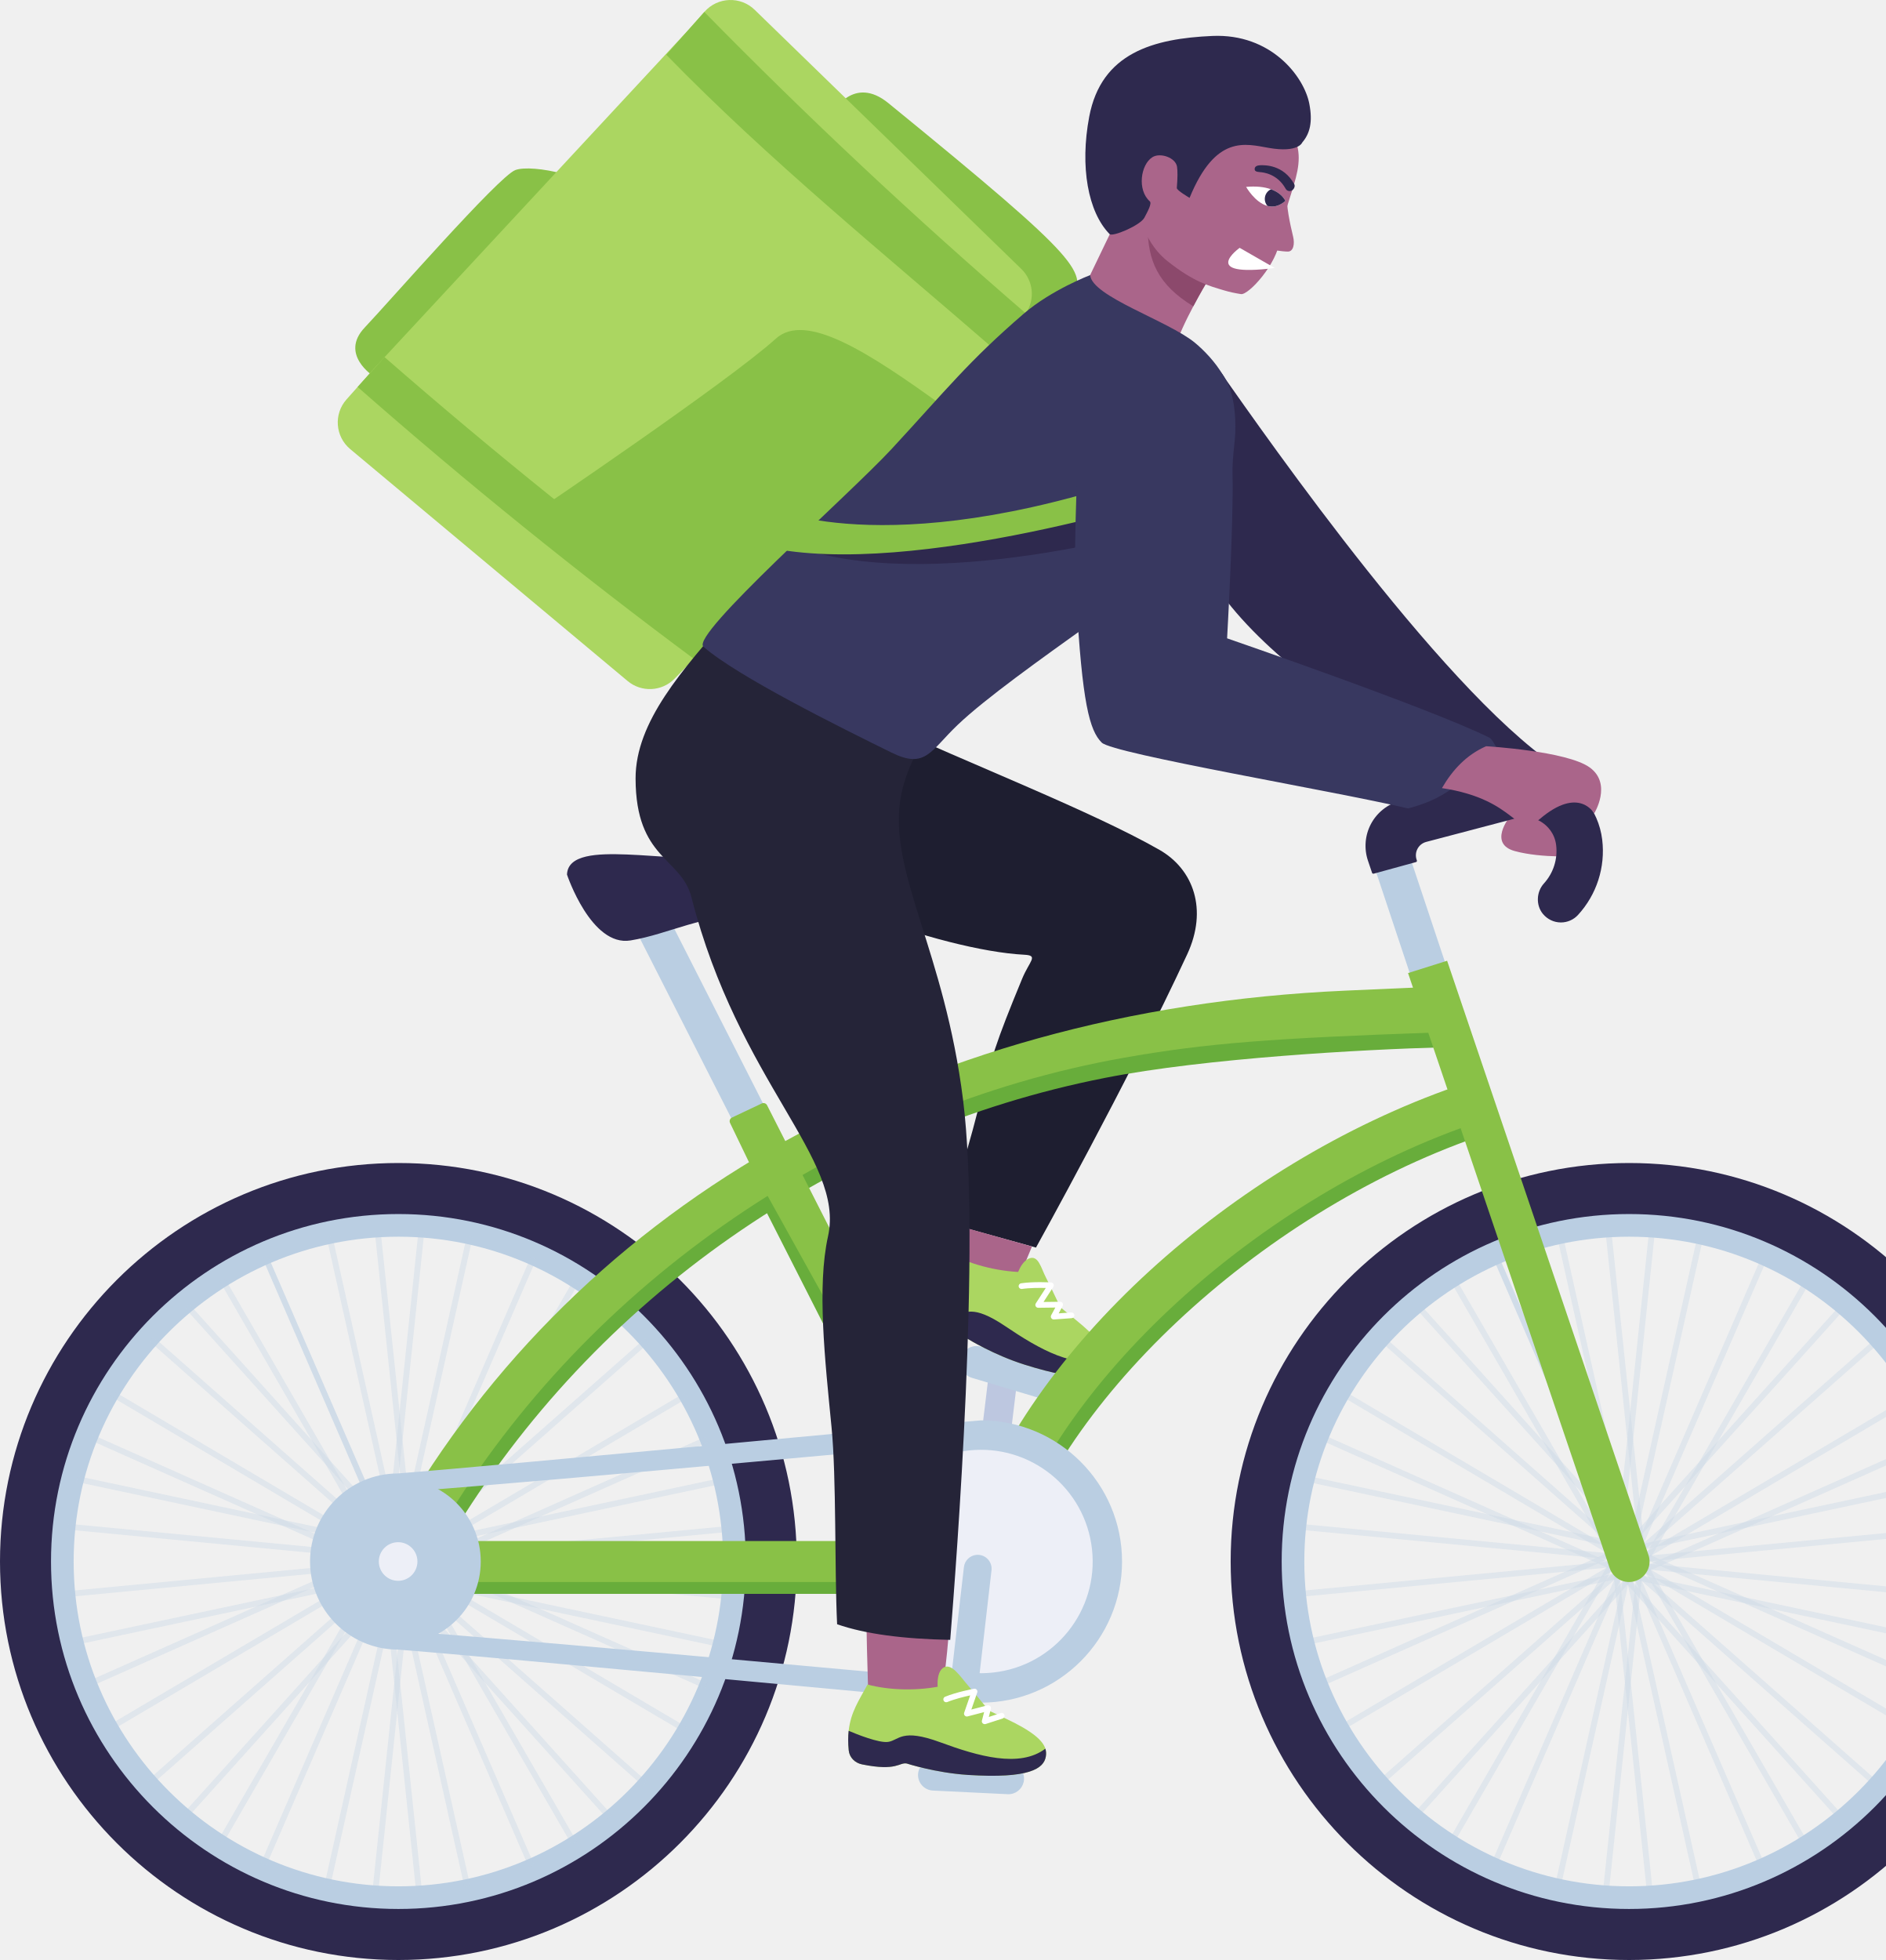
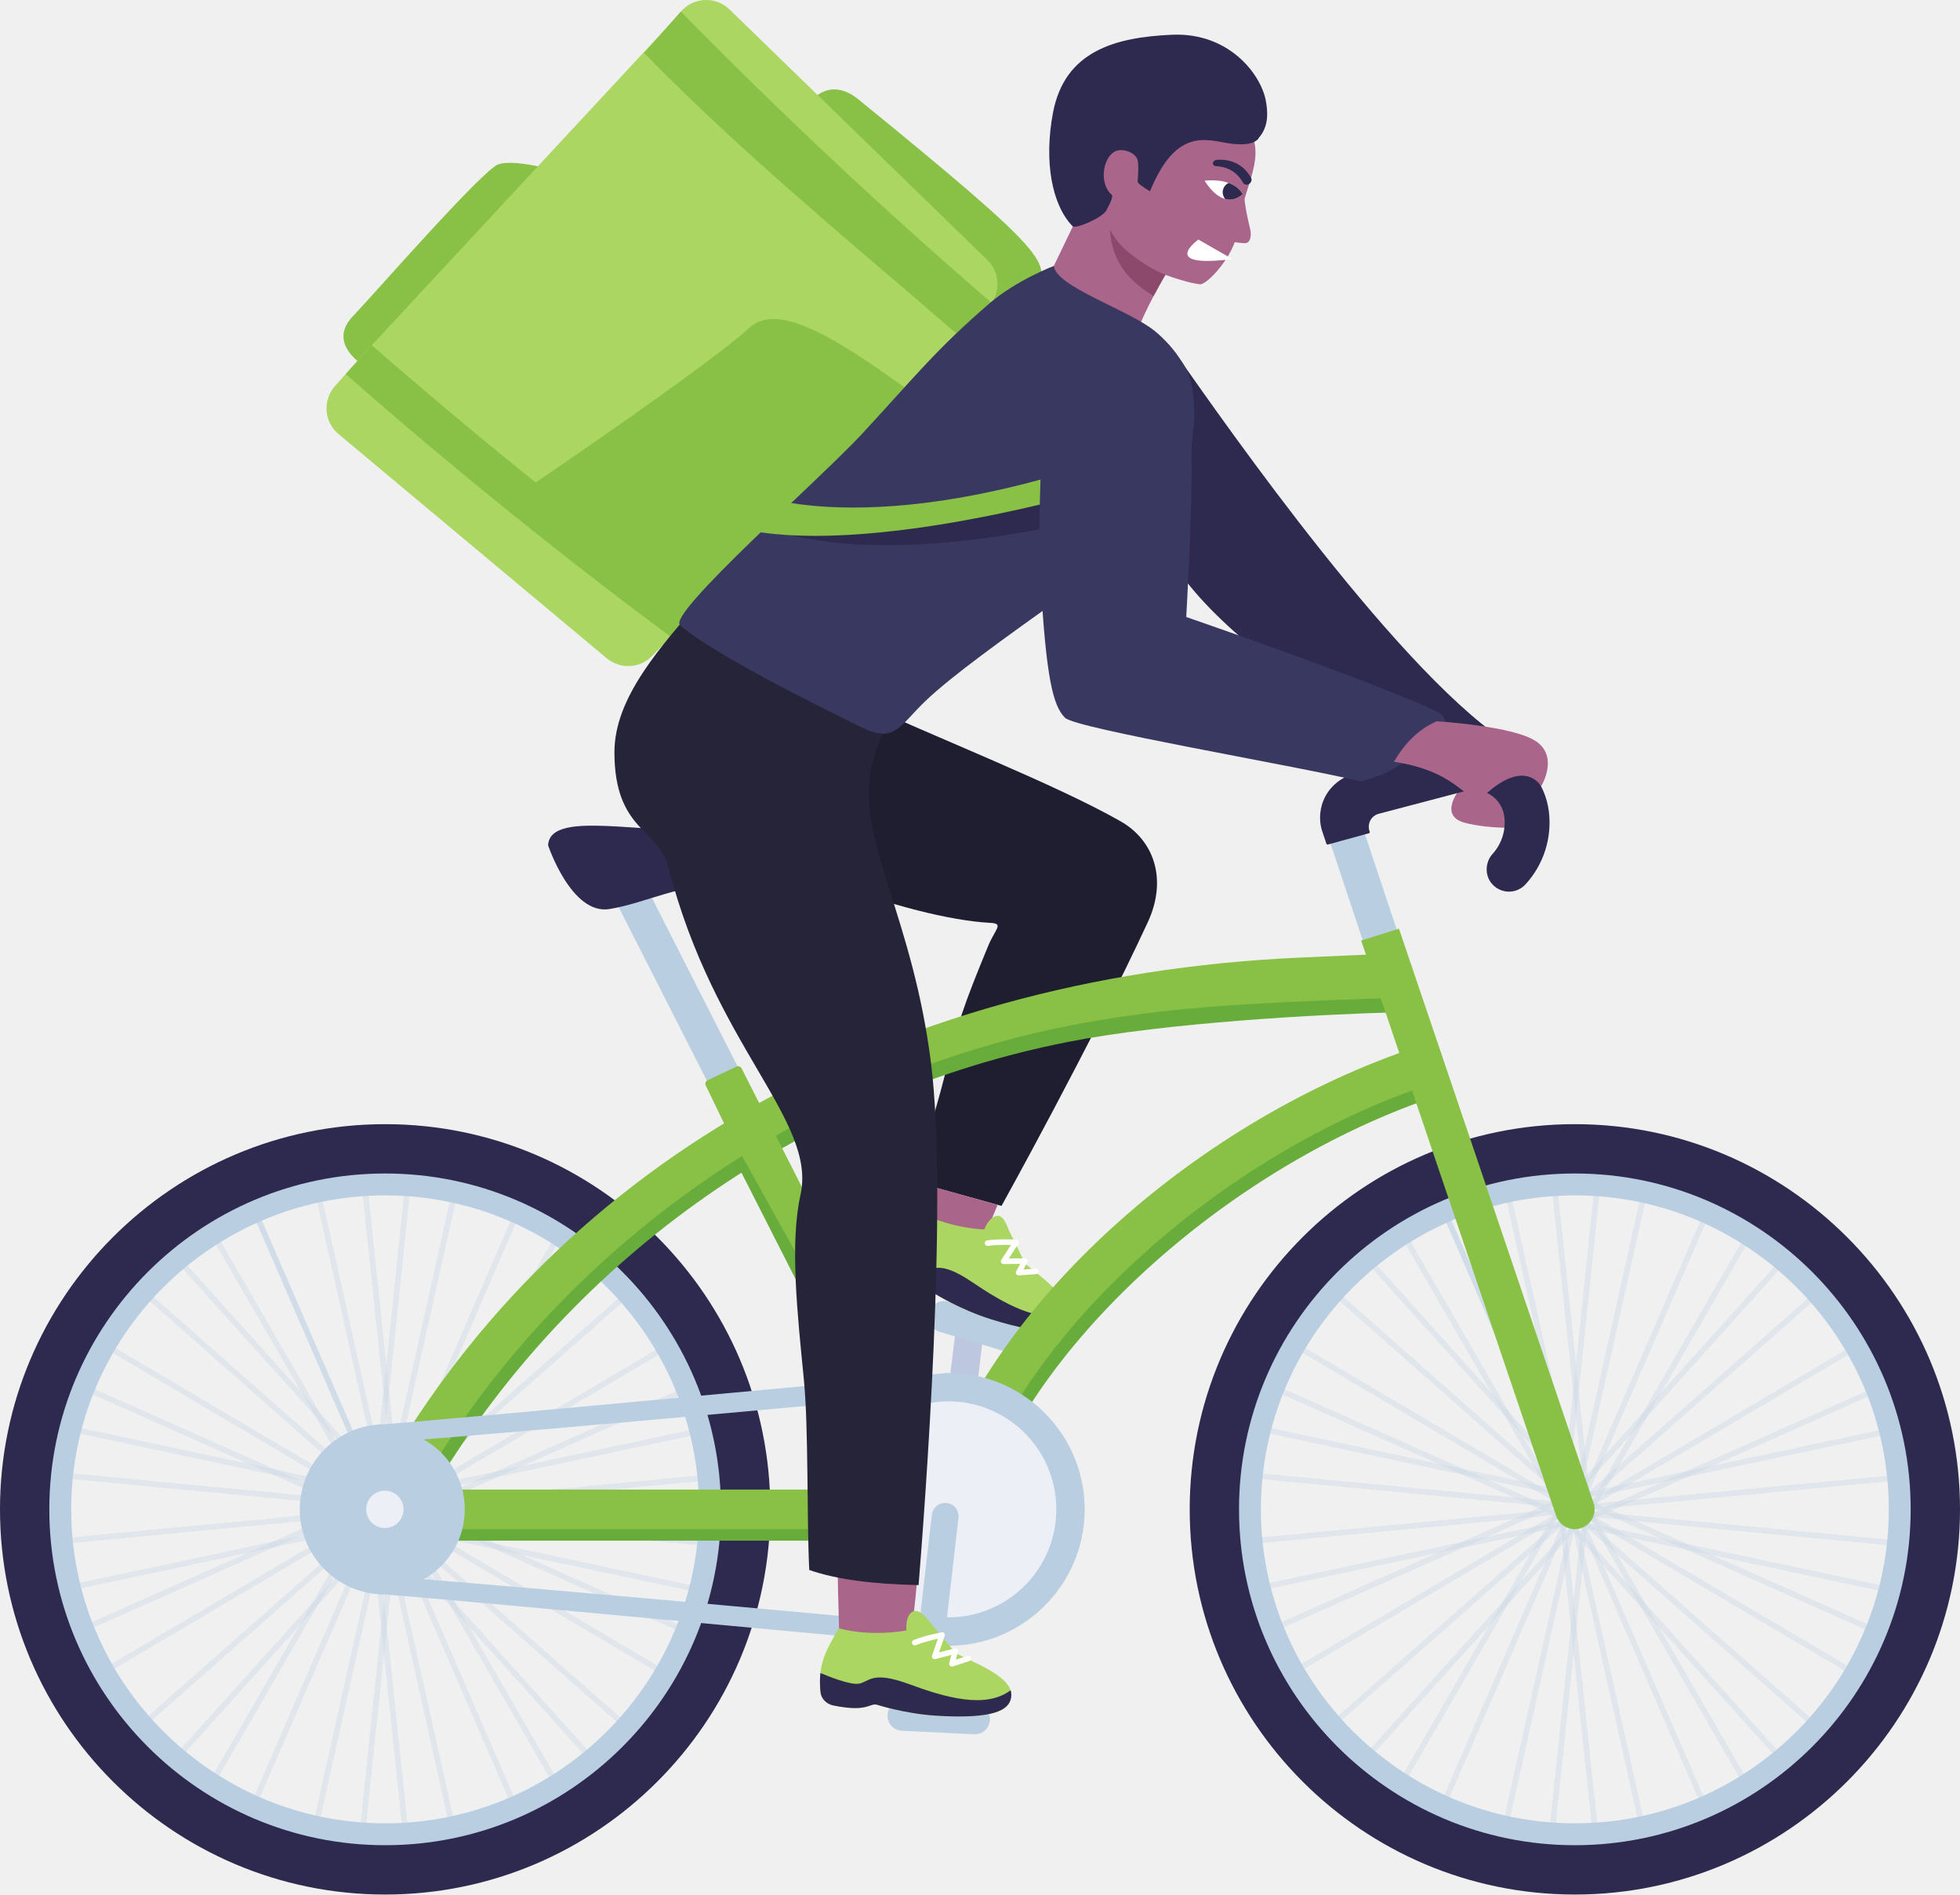
- <svg xmlns="http://www.w3.org/2000/svg" width="890" height="925" viewBox="0 0 890 925" fill="none">
+ <svg xmlns="http://www.w3.org/2000/svg" width="957" height="925" viewBox="0 0 957 925" fill="none">
  <g clip-path="url(#clip0_1_6305)">
    <path d="M176.135 177.409C176.135 177.409 160.219 167.191 172.12 154.611C184.021 142.031 235.282 83.324 243.206 80.278C251.129 77.231 280.722 83.349 288.947 94.578C297.167 105.814 258.492 166.506 176.135 177.409Z" fill="#89C147" />
    <path d="M393.041 53.224C393.041 53.224 402.759 35.15 419.353 48.686C512.816 124.912 513.266 128.538 505.558 142.154L463.818 182.083C463.818 182.083 393.041 66.384 393.041 53.224Z" fill="#89C147" />
    <path d="M484.185 147.883C484.019 148.13 483.84 148.37 483.661 148.611C481.559 151.349 479.197 154.302 476.619 157.466C468.406 167.499 457.942 179.493 446.263 192.474C411.238 231.373 365.268 272.289 336.126 302.191C334.954 303.4 333.801 304.578 332.679 305.725C330.891 307.556 329.176 309.302 327.542 310.973C324.114 314.488 321.037 317.62 318.398 320.309C312.416 326.396 302.778 326.864 296.236 321.394L165.294 211.936C158.209 206.01 157.426 195.397 163.568 188.497L168.791 182.626L176.375 174.104L324.835 14.202L332.445 5.655L332.599 5.482C338.796 -1.474 349.538 -1.868 356.222 4.631L482.07 126.916C487.817 132.491 488.668 141.365 484.185 147.883Z" fill="#ABD661" />
    <path d="M484.185 147.883C484.019 148.13 483.84 148.37 483.661 148.611C481.558 151.349 472.66 162.362 470.077 165.52C417.49 119.905 363.048 75.702 314.501 25.857L332.457 5.661C381.017 55.161 431.636 102.613 484.185 147.883Z" fill="#89C147" />
    <path d="M446.263 192.474C411.238 231.373 365.268 272.289 336.126 302.191C334.954 303.4 333.801 304.578 332.679 305.725C305.066 288.125 267.242 269.058 251.845 242.196C251.845 242.196 343.822 180.11 366.174 159.846C380.252 147.093 409.53 165.846 446.263 192.474Z" fill="#89C147" />
    <path d="M341.232 296.87C338.179 300.008 330.206 308.266 327.549 310.973C272.884 270.378 219.928 227.556 168.803 182.626L181.499 168.523C232.951 213.398 286.234 256.385 341.232 296.87Z" fill="#89C147" />
    <path d="M367.987 536.124L353.25 543.61L292.456 424.002L307.397 416.928L367.987 536.124Z" fill="#BACEE2" />
    <path d="M665.006 402.905L648.185 407.499L683.209 512.623L699.735 507.122L665.006 402.905Z" fill="#BACEE2" />
    <path d="M468.74 631.851L456.49 732.944L470.067 734.589L482.317 633.496L468.74 631.851Z" fill="#BDC7E0" />
    <path d="M363.887 399.557C360.464 418.686 444.635 448.625 483.427 450.574C490.389 450.925 485.98 453.398 482.446 461.951C469.972 492.162 467.875 499.099 461.623 523.84C455.37 548.58 445.899 576.842 445.899 576.842L489.001 588.781C489.001 588.781 532.56 510.298 560.383 450.37C570.206 429.212 563.342 410.225 547.199 401.031C515.356 382.888 458.651 360.867 413.68 340.141L363.887 399.557Z" fill="#1E1E30" />
    <path d="M496.062 661.276C495.575 661.227 495.087 661.134 494.606 660.986L458.762 650.25C454.717 649.035 452.41 644.756 453.619 640.717C454.667 637.208 458.071 634.926 461.709 635.29C462.196 635.339 462.683 635.432 463.158 635.58L499.003 646.316C500.964 646.902 502.573 648.215 503.548 650.016C504.516 651.817 504.732 653.889 504.14 655.85C503.097 659.352 499.7 661.634 496.062 661.276Z" fill="#BACEE2" />
    <path d="M452.854 578.674C449.432 589.034 446.83 596.939 446.83 596.939L478.568 610.155C478.568 610.155 480.504 603.871 487.108 588.281L452.854 578.674Z" fill="#AA658A" />
    <path d="M521.387 644.454C519.136 649.591 511.539 652.865 483.575 644.022C468.899 639.385 456.869 631.898 456.869 631.898C453.459 630.406 451.578 634.494 436.255 627.243C433.202 625.799 431.285 622.691 431.772 619.349C432.265 615.89 433.011 612.948 433.948 610.377C437.032 601.953 442.248 597.451 447.829 591.285C457.245 596.502 470.348 600.047 482.514 600.362C482.514 600.362 489.735 608.385 506.97 622.217C518.415 631.399 521.831 636.838 522.09 640.766C522.176 642.141 521.868 643.344 521.387 644.454Z" fill="#ABD661" />
-     <path d="M479.129 604.888C479.129 604.888 480.849 596.187 485.511 594.029C490.173 591.877 491.406 598.623 493.805 603.131C496.203 607.645 503.35 623.024 503.35 623.024L479.129 604.888Z" fill="#ABD661" />
+     <path d="M479.129 604.888C479.129 604.888 480.849 596.187 485.511 594.029C490.173 591.877 491.406 598.623 493.805 603.131C496.204 607.645 503.35 623.024 503.35 623.024L479.129 604.888Z" fill="#ABD661" />
    <path d="M497.042 622.667C496.715 622.587 496.419 622.383 496.228 622.087C495.957 621.674 495.938 621.144 496.173 620.712L498.127 617.086L490.074 617.191C489.575 617.197 489.112 616.932 488.872 616.494C488.631 616.056 488.65 615.526 488.921 615.106L493.62 607.848C490.808 607.774 486.029 607.762 482.379 608.311C481.639 608.422 480.948 607.916 480.837 607.176C480.726 606.436 481.232 605.745 481.972 605.634C487.731 604.765 495.778 605.215 496.123 605.234C496.604 605.265 497.036 605.542 497.252 605.974C497.468 606.405 497.443 606.917 497.178 607.318L492.559 614.453L500.384 614.354C500.865 614.348 501.309 614.595 501.556 615.008C501.803 615.421 501.815 615.927 501.593 616.352L499.718 619.83L505.669 619.398C506.415 619.343 507.062 619.904 507.118 620.65C507.173 621.397 506.612 622.044 505.866 622.099L497.461 622.71C497.32 622.71 497.178 622.698 497.042 622.667Z" fill="white" />
    <path d="M521.387 644.454C519.136 649.59 511.539 652.865 483.575 644.022C468.899 639.385 456.869 631.898 456.869 631.898C453.459 630.406 451.578 634.494 436.255 627.242C433.202 625.799 431.285 622.691 431.772 619.349C432.265 615.89 433.011 612.948 433.948 610.377C437.247 612.837 446.491 619.491 450.776 619.904C456.048 620.404 458.386 614.983 474.671 625.984C490.383 636.61 508.074 646.791 522.084 640.76C522.176 642.141 521.868 643.344 521.387 644.454Z" fill="#2E294E" />
    <path d="M267.63 412.747C267.63 412.747 279.007 446.904 297.605 443.833C316.203 440.762 331.088 431.482 357.178 431.482C374.289 431.482 374.992 406.272 360.002 406.272C332.667 406.272 310.184 403.799 295.989 403.269C281.801 402.745 267.988 403.22 267.63 412.747Z" fill="#2E294E" />
    <path d="M188.054 912.784C91.101 912.784 12.222 833.9 12.222 736.941C12.222 639.983 91.101 561.099 188.054 561.099C285.007 561.099 363.887 639.983 363.887 736.941C363.887 833.9 285.007 912.784 188.054 912.784ZM188.054 583.644C103.532 583.644 34.766 652.415 34.766 736.941C34.766 821.468 103.526 890.232 188.054 890.232C272.576 890.232 341.343 821.468 341.343 736.941C341.336 652.409 272.576 583.644 188.054 583.644Z" fill="#BACEE2" />
    <path d="M188.054 925C84.361 925 0 840.634 0 736.935C0 633.237 84.361 548.87 188.054 548.87C291.747 548.87 376.108 633.237 376.108 736.935C376.108 840.634 291.747 925 188.054 925ZM188.054 572.951C97.638 572.951 24.079 646.513 24.079 736.935C24.079 827.357 97.638 900.919 188.054 900.919C278.471 900.919 352.029 827.357 352.029 736.935C352.029 646.513 278.471 572.951 188.054 572.951Z" fill="#2E294E" />
    <g opacity="0.6">
      <g opacity="0.5">
        <path d="M768.511 733.892L771.214 733.289L737.769 583.34L735.067 583.943L768.511 733.892Z" fill="#BACEE2" />
      </g>
      <g opacity="0.5">
        <path d="M760.536 580.565L757.782 580.854L773.79 733.66L776.544 733.372L760.536 580.565Z" fill="#BACEE2" />
      </g>
      <g opacity="0.5">
        <path d="M803.956 583.917L801.253 583.314L767.809 733.263L770.511 733.866L803.956 583.917Z" fill="#BACEE2" />
      </g>
      <g opacity="0.5">
        <path d="M762.427 733.318L765.181 733.607L781.189 580.8L778.435 580.511L762.427 733.318Z" fill="#BACEE2" />
      </g>
      <g opacity="0.5">
        <path d="M766.767 734.738L768.6 732.662L653.425 630.985L651.593 633.061L766.767 734.738Z" fill="#BACEE2" />
      </g>
      <g opacity="0.5">
        <path d="M670.148 615.395L668.09 617.247L770.852 731.445L772.91 729.593L670.148 615.395Z" fill="#BACEE2" />
      </g>
      <path d="M707.312 592.614L704.772 593.715L765.87 734.676L768.41 733.575L707.312 592.614Z" fill="#BACEE2" />
      <g opacity="0.5">
        <path d="M761.601 737.81L763.998 736.424L687.123 603.406L684.725 604.791L761.601 737.81Z" fill="#BACEE2" />
      </g>
      <g opacity="0.5">
        <path d="M765.91 736.453L766.172 733.697L613.236 719.132L612.974 721.888L765.91 736.453Z" fill="#BACEE2" />
      </g>
      <g opacity="0.5">
        <path d="M617.575 696.628L616.999 699.336L767.262 731.308L767.838 728.6L617.575 696.628Z" fill="#BACEE2" />
      </g>
      <g opacity="0.5">
        <path d="M634.311 656.348L632.902 658.732L765.17 736.883L766.579 734.5L634.311 656.348Z" fill="#BACEE2" />
      </g>
      <g opacity="0.5">
        <path d="M763.519 741.996L764.645 739.466L624.291 676.998L623.165 679.527L763.519 741.996Z" fill="#BACEE2" />
      </g>
      <g opacity="0.5">
        <path d="M766.252 738.327L764.844 735.943L632.571 814.083L633.979 816.467L766.252 738.327Z" fill="#BACEE2" />
      </g>
      <g opacity="0.5">
        <path d="M622.818 793.294L623.943 795.824L764.313 733.386L763.188 730.856L622.818 793.294Z" fill="#BACEE2" />
      </g>
      <g opacity="0.5">
        <path d="M612.616 750.923L612.878 753.679L765.808 739.146L765.546 736.389L612.616 750.923Z" fill="#BACEE2" />
      </g>
      <g opacity="0.5">
        <path d="M767.53 744.291L766.955 741.583L616.682 773.522L617.258 776.231L767.53 744.291Z" fill="#BACEE2" />
      </g>
      <g opacity="0.5">
        <path d="M767.504 739.665L764.964 738.563L703.866 879.525L706.406 880.626L767.504 739.665Z" fill="#BACEE2" />
      </g>
      <g opacity="0.5">
        <path d="M683.886 868.411L686.283 869.797L763.158 736.778L760.761 735.393L683.886 868.411Z" fill="#BACEE2" />
      </g>
      <g opacity="0.5">
        <path d="M650.745 840.098L652.577 842.174L767.782 740.528L765.95 738.452L650.745 840.098Z" fill="#BACEE2" />
      </g>
      <g opacity="0.5">
        <path d="M772.044 743.621L769.986 741.768L667.224 855.966L669.282 857.818L772.044 743.621Z" fill="#BACEE2" />
      </g>
      <g opacity="0.5">
        <path d="M769.427 739.939L766.725 740.542L800.184 890.485L802.886 889.882L769.427 739.939Z" fill="#BACEE2" />
      </g>
      <g opacity="0.5">
        <path d="M777.402 893.395L780.155 893.106L764.117 740.315L761.363 740.604L777.402 893.395Z" fill="#BACEE2" />
      </g>
      <g opacity="0.5">
        <path d="M733.976 889.888L736.678 890.491L770.137 740.548L767.434 739.945L733.976 889.888Z" fill="#BACEE2" />
      </g>
      <g opacity="0.5">
        <path d="M775.386 740.525L772.633 740.236L756.594 893.027L759.348 893.316L775.386 740.525Z" fill="#BACEE2" />
      </g>
      <g opacity="0.5">
        <path d="M771.119 739.063L769.287 741.139L884.472 842.796L886.304 840.72L771.119 739.063Z" fill="#BACEE2" />
      </g>
      <g opacity="0.5">
        <path d="M867.661 858.499L869.719 856.647L766.962 742.439L764.904 744.291L867.661 858.499Z" fill="#BACEE2" />
      </g>
      <g opacity="0.5">
        <path d="M830.526 881.231L833.067 880.13L771.987 739.159L769.446 740.26L830.526 881.231Z" fill="#BACEE2" />
      </g>
      <g opacity="0.5">
        <path d="M776.299 736.012L773.902 737.397L850.743 870.425L853.141 869.04L776.299 736.012Z" fill="#BACEE2" />
      </g>
      <g opacity="0.5">
        <path d="M771.931 737.417L771.669 740.174L924.605 754.708L924.867 751.951L771.931 737.417Z" fill="#BACEE2" />
      </g>
      <g opacity="0.5">
        <path d="M920.311 777.235L920.887 774.527L770.63 742.556L770.054 745.265L920.311 777.235Z" fill="#BACEE2" />
      </g>
      <g opacity="0.5">
        <path d="M903.643 817.463L905.05 815.079L772.767 736.973L771.359 739.358L903.643 817.463Z" fill="#BACEE2" />
      </g>
      <g opacity="0.5">
        <path d="M774.412 731.865L773.286 734.395L913.656 796.848L914.781 794.318L774.412 731.865Z" fill="#BACEE2" />
      </g>
      <g opacity="0.5">
        <path d="M771.643 735.552L773.051 737.936L905.319 659.8L903.911 657.416L771.643 735.552Z" fill="#BACEE2" />
      </g>
      <g opacity="0.5">
        <path d="M915.056 680.579L913.931 678.049L773.567 740.484L774.692 743.014L915.056 680.579Z" fill="#BACEE2" />
      </g>
      <g opacity="0.5">
        <path d="M925.27 722.941L925.009 720.185L772.072 734.719L772.334 737.475L925.27 722.941Z" fill="#BACEE2" />
      </g>
      <g opacity="0.5">
        <path d="M770.376 729.632L770.952 732.34L921.216 700.338L920.639 697.63L770.376 729.632Z" fill="#BACEE2" />
      </g>
      <g opacity="0.5">
        <path d="M770.381 734.206L772.921 735.306L833.988 594.329L831.448 593.229L770.381 734.206Z" fill="#BACEE2" />
      </g>
      <g opacity="0.5">
        <path d="M854.075 605.476L851.678 604.091L774.821 737.119L777.218 738.505L854.075 605.476Z" fill="#BACEE2" />
      </g>
      <g opacity="0.5">
        <path d="M887.173 633.684L885.341 631.608L770.167 733.269L771.999 735.345L887.173 633.684Z" fill="#BACEE2" />
      </g>
      <g opacity="0.5">
        <path d="M765.827 730.18L767.885 732.033L870.661 617.835L868.603 615.982L765.827 730.18Z" fill="#BACEE2" />
      </g>
    </g>
    <g opacity="0.6">
      <g opacity="0.5">
        <path d="M187.621 733.902L190.324 733.299L156.879 583.35L154.177 583.953L187.621 733.902Z" fill="#BACEE2" />
      </g>
      <g opacity="0.5">
        <path d="M179.622 580.563L176.868 580.851L192.876 733.658L195.63 733.37L179.622 580.563Z" fill="#BACEE2" />
      </g>
      <g opacity="0.5">
        <path d="M223.071 583.94L220.368 583.337L186.924 733.286L189.626 733.889L223.071 583.94Z" fill="#BACEE2" />
      </g>
      <g opacity="0.5">
        <path d="M181.57 733.307L184.324 733.595L200.332 580.789L197.578 580.5L181.57 733.307Z" fill="#BACEE2" />
      </g>
      <g opacity="0.5">
        <path d="M185.871 734.781L187.703 732.705L72.529 631.028L70.697 633.104L185.871 734.781Z" fill="#BACEE2" />
      </g>
      <g opacity="0.5">
        <path d="M89.265 615.371L87.207 617.223L189.969 731.421L192.027 729.569L89.265 615.371Z" fill="#BACEE2" />
      </g>
      <path d="M126.42 592.608L123.88 593.709L184.978 734.67L187.518 733.569L126.42 592.608Z" fill="#BACEE2" />
      <g opacity="0.5">
        <path d="M180.688 737.839L183.085 736.454L106.21 603.435L103.813 604.821L180.688 737.839Z" fill="#BACEE2" />
      </g>
      <g opacity="0.5">
        <path d="M185.024 736.456L185.286 733.7L32.35 719.135L32.088 721.892L185.024 736.456Z" fill="#BACEE2" />
      </g>
      <g opacity="0.5">
        <path d="M36.7 696.66L36.124 699.368L186.387 731.34L186.963 728.632L36.7 696.66Z" fill="#BACEE2" />
      </g>
      <g opacity="0.5">
        <path d="M53.402 656.402L51.993 658.786L184.261 736.937L185.67 734.553L53.402 656.402Z" fill="#BACEE2" />
      </g>
      <g opacity="0.5">
        <path d="M182.627 741.982L183.753 739.452L43.399 676.983L42.273 679.513L182.627 741.982Z" fill="#BACEE2" />
      </g>
      <g opacity="0.5">
        <path d="M185.293 738.331L183.885 735.947L51.596 814.071L53.004 816.455L185.293 738.331Z" fill="#BACEE2" />
      </g>
      <g opacity="0.5">
        <path d="M41.928 793.298L43.053 795.828L183.422 733.39L182.297 730.86L41.928 793.298Z" fill="#BACEE2" />
      </g>
      <g opacity="0.5">
        <path d="M31.747 750.928L32.01 753.684L184.946 739.135L184.684 736.378L31.747 750.928Z" fill="#BACEE2" />
      </g>
      <g opacity="0.5">
        <path d="M186.646 744.204L186.071 741.496L35.813 773.451L36.389 776.159L186.646 744.204Z" fill="#BACEE2" />
      </g>
      <g opacity="0.5">
        <path d="M186.677 739.661L184.137 738.56L123.04 879.521L125.58 880.622L186.677 739.661Z" fill="#BACEE2" />
      </g>
      <g opacity="0.5">
        <path d="M102.969 868.429L105.366 869.815L182.241 736.796L179.844 735.411L102.969 868.429Z" fill="#BACEE2" />
      </g>
      <g opacity="0.5">
        <path d="M69.831 840.117L71.663 842.193L186.853 740.532L185.021 738.456L69.831 840.117Z" fill="#BACEE2" />
      </g>
      <g opacity="0.5">
        <path d="M191.18 743.693L189.121 741.841L86.36 856.054L88.418 857.906L191.18 743.693Z" fill="#BACEE2" />
      </g>
      <g opacity="0.5">
        <path d="M188.478 739.978L185.776 740.58L219.219 890.523L221.922 889.921L188.478 739.978Z" fill="#BACEE2" />
      </g>
      <g opacity="0.5">
        <path d="M196.486 893.375L199.239 893.085L183.2 740.294L180.447 740.583L196.486 893.375Z" fill="#BACEE2" />
      </g>
      <g opacity="0.5">
        <path d="M153.085 889.911L155.787 890.514L189.246 740.571L186.544 739.968L153.085 889.911Z" fill="#BACEE2" />
      </g>
      <g opacity="0.5">
        <path d="M194.544 740.513L191.79 740.224L175.751 893.015L178.505 893.304L194.544 740.513Z" fill="#BACEE2" />
      </g>
      <g opacity="0.5">
        <path d="M190.173 739.104L188.341 741.18L303.511 842.837L305.343 840.761L190.173 739.104Z" fill="#BACEE2" />
      </g>
      <g opacity="0.5">
        <path d="M286.795 858.476L288.853 856.624L186.091 742.41L184.033 744.262L286.795 858.476Z" fill="#BACEE2" />
      </g>
      <g opacity="0.5">
        <path d="M249.628 881.262L252.169 880.161L191.089 739.19L188.549 740.291L249.628 881.262Z" fill="#BACEE2" />
      </g>
      <g opacity="0.5">
        <path d="M195.374 736.07L192.977 737.455L269.821 870.489L272.219 869.104L195.374 736.07Z" fill="#BACEE2" />
      </g>
      <g opacity="0.5">
        <path d="M191.08 737.444L190.818 740.201L343.748 754.749L344.01 751.993L191.08 737.444Z" fill="#BACEE2" />
      </g>
      <g opacity="0.5">
        <path d="M339.405 777.201L339.981 774.493L189.718 742.521L189.142 745.23L339.405 777.201Z" fill="#BACEE2" />
      </g>
      <g opacity="0.5">
        <path d="M322.712 817.464L324.119 815.08L191.836 736.959L190.428 739.343L322.712 817.464Z" fill="#BACEE2" />
      </g>
      <g opacity="0.5">
        <path d="M193.48 731.916L192.354 734.445L332.708 796.914L333.834 794.384L193.48 731.916Z" fill="#BACEE2" />
      </g>
      <g opacity="0.5">
        <path d="M190.772 735.54L192.18 737.924L324.448 659.788L323.04 657.404L190.772 735.54Z" fill="#BACEE2" />
      </g>
      <g opacity="0.5">
        <path d="M334.17 680.573L333.045 678.043L192.681 740.478L193.806 743.008L334.17 680.573Z" fill="#BACEE2" />
      </g>
      <g opacity="0.5">
        <path d="M344.356 722.918L344.094 720.162L191.158 734.696L191.42 737.452L344.356 722.918Z" fill="#BACEE2" />
      </g>
      <g opacity="0.5">
        <path d="M189.498 729.651L190.074 732.359L340.338 700.357L339.761 697.649L189.498 729.651Z" fill="#BACEE2" />
      </g>
      <g opacity="0.5">
        <path d="M189.479 734.215L192.02 735.316L253.087 594.339L250.546 593.239L189.479 734.215Z" fill="#BACEE2" />
      </g>
      <g opacity="0.5">
        <path d="M273.164 605.42L270.767 604.035L193.91 737.048L196.308 738.433L273.164 605.42Z" fill="#BACEE2" />
      </g>
      <g opacity="0.5">
        <path d="M306.257 633.757L304.426 631.681L189.22 733.326L191.052 735.403L306.257 633.757Z" fill="#BACEE2" />
      </g>
      <g opacity="0.5">
        <path d="M184.933 730.242L186.991 732.094L289.752 617.896L287.694 616.044L184.933 730.242Z" fill="#BACEE2" />
      </g>
    </g>
    <path d="M768.946 912.784C671.993 912.784 593.113 833.9 593.113 736.941C593.113 639.983 671.993 561.099 768.946 561.099C865.899 561.099 944.778 639.983 944.778 736.941C944.778 833.9 865.899 912.784 768.946 912.784ZM768.946 583.644C684.424 583.644 615.657 652.415 615.657 736.941C615.657 821.468 684.418 890.232 768.946 890.232C853.474 890.232 922.234 821.468 922.234 736.941C922.228 652.409 853.467 583.644 768.946 583.644Z" fill="#BACEE2" />
    <path d="M768.946 925C665.253 925 580.892 840.634 580.892 736.935C580.892 633.237 665.253 548.87 768.946 548.87C872.639 548.87 957 633.237 957 736.935C957 840.634 872.639 925 768.946 925ZM768.946 572.951C678.529 572.951 604.971 646.513 604.971 736.935C604.971 827.357 678.529 900.919 768.946 900.919C859.362 900.919 932.92 827.357 932.92 736.935C932.92 646.513 859.362 572.951 768.946 572.951Z" fill="#2E294E" />
    <path d="M712.524 385.639C712.524 385.639 702.337 398.182 715.021 401.66C727.705 405.138 745.927 404.163 747.179 403.744C748.424 403.331 730.924 367.533 712.524 385.639Z" fill="#AA658A" />
    <path d="M736.776 435.342C733.489 435.342 730.388 433.862 728.26 431.284C724.918 427.22 725.14 420.912 728.772 416.916C733.212 412.026 735.308 405.464 734.531 398.909C733.816 392.983 730.16 389.684 728.045 388.241C726.281 387.045 723.389 385.62 719.615 385.62C718.326 385.62 717.019 385.793 715.737 386.132L673.183 397.331C671.438 397.793 669.952 398.965 669.095 400.556C668.244 402.141 668.083 404.034 668.663 405.736L668.792 406.106C668.854 406.291 668.805 406.451 668.749 406.55C668.694 406.648 668.589 406.784 668.392 406.84L648.351 412.34C648.326 412.34 648.296 412.34 648.271 412.34C647.956 412.34 647.734 412.217 647.654 411.97L645.706 406.211C643.757 400.463 644.287 394.105 647.161 388.759C650.034 383.412 655.042 379.466 660.912 377.918L709.33 365.171C712.857 364.24 716.403 363.772 719.874 363.772C723.586 363.772 727.169 364.308 730.523 365.375C744.441 369.784 754.541 381.92 756.268 396.301C757.822 409.245 753.659 422.182 744.848 431.79C742.782 434.053 739.841 435.342 736.776 435.342Z" fill="#2E294E" />
    <path d="M460.574 729.325L459.428 732.884H208.2L212.886 725.095C280.826 612.19 394.317 533.706 521.584 508.694C569.299 499.315 643.807 495.27 680.626 494.283L680.046 480.482H611.433C434.491 480.482 271.713 576.861 186.624 732.002C184.317 736.207 184.398 741.387 186.846 745.519C189.294 749.651 193.795 752.216 198.592 752.216H474.338L476.188 744.927C496.832 663.527 593.452 572.834 697.453 536.562L691.367 518.21C584.918 555.173 488.348 643.282 460.574 729.325Z" fill="#68AD3B" />
    <path d="M371.021 547.581L354.366 557.46L446.336 738.39L463.565 729.634L371.021 547.581Z" fill="#68AD3B" />
    <path d="M345.505 527.416L359.558 520.763C360.495 520.319 361.611 520.701 362.08 521.626L465.175 724.429L455.179 731.576L353.768 548.987L344.598 529.976C344.136 529.014 344.543 527.867 345.505 527.416Z" fill="#89C147" />
    <path d="M768.94 746.611C764.796 746.611 761.121 743.971 759.783 740.037L664.618 459.225L683.061 453.417L778.097 733.833C778.929 736.281 778.757 738.902 777.61 741.215C776.469 743.527 774.489 745.26 772.041 746.086C771.036 746.438 769.988 746.611 768.94 746.611Z" fill="#89C147" />
    <path d="M456.764 723.714L455.617 727.272H204.395L209.081 719.484C278.44 604.222 398.609 522.576 530.359 499.223C569.854 492.223 600.907 489.991 677.135 487.29V465.657C666.067 466.145 652.119 466.761 634.717 467.538C430.668 476.665 267.914 571.243 182.819 726.39C180.513 730.596 180.593 735.776 183.041 739.908C185.489 744.039 189.99 746.604 194.788 746.604H470.533L472.383 739.316C493.028 657.916 589.648 567.222 693.649 530.95L687.563 512.598C581.107 549.561 484.537 637.67 456.764 723.714Z" fill="#89C147" />
    <path d="M519.139 762.429C533.215 731.406 519.479 694.847 488.459 680.77C457.438 666.693 420.88 680.43 406.804 711.452C392.728 742.474 406.464 779.034 437.485 793.111C468.505 807.188 505.063 793.451 519.139 762.429Z" fill="#BACEE2" />
    <path d="M515.436 731.101C518.655 760.035 497.813 786.102 468.881 789.327C439.948 792.546 413.883 771.703 410.658 742.769C407.439 713.835 428.282 687.768 457.214 684.543C486.146 681.324 512.211 702.167 515.436 731.101Z" fill="#EDEFF7" />
    <path d="M463.004 803.554C459.841 803.554 229.116 781.631 187.74 778.505C164.9 778.412 146.351 759.801 146.351 736.941C146.351 714.081 164.9 695.47 187.74 695.378C229.116 692.245 459.841 670.329 463.004 670.329C499.737 670.329 529.619 700.213 529.619 736.947C529.619 773.67 499.737 803.554 463.004 803.554ZM187.918 704.276C169.913 704.276 155.262 718.928 155.262 736.935C155.262 754.942 169.913 769.594 187.918 769.594L188.251 769.606C271.959 775.939 457.584 793.446 463.072 793.681C494.329 793.644 519.753 768.2 519.753 736.935C519.753 705.645 494.298 680.189 463.01 680.189C458.521 680.356 272.187 697.919 188.258 704.264L187.918 704.276Z" fill="#BACEE2" />
    <path d="M226.92 736.935C226.92 758.481 209.457 775.945 187.912 775.945C166.367 775.945 148.904 758.481 148.904 736.935C148.904 715.389 166.367 697.925 187.912 697.925C209.457 697.925 226.92 715.395 226.92 736.935Z" fill="#BACEE2" />
    <path d="M197.032 736.935C197.032 741.967 192.95 746.05 187.919 746.05C182.887 746.05 178.805 741.967 178.805 736.935C178.805 731.903 182.887 727.821 187.919 727.821C192.95 727.821 197.032 731.903 197.032 736.935Z" fill="#EDEFF7" />
    <path d="M443.377 840.128L454.982 739.587C455.333 736.528 457.713 734.16 460.76 733.815C461.259 733.759 461.771 733.766 462.283 733.827C465.853 734.259 468.418 737.515 468.005 741.085L456.394 841.701L443.377 840.128Z" fill="#BACEE2" />
    <path d="M477.045 846.69C476.576 846.757 476.095 846.776 475.62 846.751L440.312 845.037C436.261 844.833 433.128 841.368 433.338 837.31C433.517 833.801 436.168 830.897 439.64 830.403C440.109 830.336 440.583 830.317 441.058 830.342L476.373 832.056C478.334 832.155 480.14 833.012 481.46 834.473C482.779 835.935 483.445 837.816 483.347 839.777C483.162 843.292 480.51 846.196 477.045 846.69Z" fill="#BACEE2" />
-     <path d="M569.669 133.101C569.669 133.101 566.672 138.078 563.256 144.553C559.877 150.935 556.091 158.773 554.364 164.743C551.669 174.054 507.136 149.906 508.733 141.926C508.733 141.926 533.318 90.656 539.244 79.007C542.771 72.07 553.347 89.805 561.048 106.942C566.277 118.567 570.181 129.913 569.669 133.101Z" fill="#AA658A" />
+     <path d="M569.669 133.101C569.669 133.101 566.672 138.078 563.256 144.553C559.877 150.935 556.091 158.773 554.364 164.743C551.67 174.054 507.136 149.906 508.733 141.926C508.733 141.926 533.319 90.656 539.244 79.007C542.772 72.07 553.347 89.805 561.048 106.942C566.278 118.567 570.181 129.913 569.669 133.101Z" fill="#AA658A" />
    <path d="M569.669 133.101C569.669 133.101 566.672 138.078 563.256 144.553C546.484 134.365 541.723 122.914 541.711 106.942H561.048C566.278 118.566 570.181 129.913 569.669 133.101Z" fill="#8C496C" />
-     <path d="M604.132 113.14C602.881 124.542 589.315 139.36 585.751 138.799C582.908 138.355 580.275 137.788 577.833 137.054C570.81 134.939 563.614 133.194 551.182 123.327C537.98 112.85 537.074 96.293 537.074 96.293C521.146 95.374 535.964 86.635 531.37 76.528C526.776 66.421 539.645 53.243 545.768 47.113C551.891 40.99 600.79 50.894 607.468 59.379C620.578 76.01 606.661 90.101 604.132 113.14Z" fill="#AA658A" />
+     <path d="M604.133 113.14C602.881 124.542 589.315 139.36 585.751 138.799C582.908 138.355 580.275 137.788 577.833 137.054C570.81 134.939 563.614 133.194 551.182 123.327C537.98 112.85 537.074 96.293 537.074 96.293C521.146 95.374 535.964 86.635 531.37 76.528C526.776 66.421 539.645 53.243 545.768 47.113C551.892 40.99 600.79 50.894 607.469 59.379C620.578 76.01 606.661 90.101 604.133 113.14Z" fill="#AA658A" />
    <path d="M618.007 48.926C615.516 36.112 599.983 15.743 572.234 16.965C544.486 18.192 519.845 24.895 514.135 55.044C509.646 78.718 513.568 100.091 523.742 110.476C525.148 111.906 538.227 106.381 540.169 102.73C541.877 99.505 543.789 95.972 542.71 95.01C536.698 89.663 538.375 77.719 543.937 74.191C547.606 71.86 554.975 74.376 555.585 78.736C555.869 80.74 555.875 83.842 555.474 88.714C555.382 89.817 561.492 93.376 561.492 93.376C573.837 63.338 587.829 67.895 599.002 69.819C612.895 72.212 614.689 67.235 614.689 67.235C618.235 63.079 619.715 57.695 618.007 48.926Z" fill="#2E294E" />
    <path d="M561.313 247.955C573.338 312.49 704.064 373.891 704.064 373.891L739.551 364.832C685.867 333.074 596.801 204.894 576.668 176.36C570.403 167.48 561.313 247.955 561.313 247.955Z" fill="#2E294E" />
    <path d="M444.678 307.149C443.414 266.924 427.622 234.241 400.49 237.632C383.81 268.04 345.93 286.472 344.13 290.808C335.226 312.237 343.242 321.394 345.406 322.036C347.028 322.517 391.66 331.292 413.223 340.511C416.048 341.72 418.853 341.596 423.632 337.033C437.457 323.861 437.648 317.207 444.678 307.149Z" fill="#AA658A" />
    <path d="M409.308 753.924C408.309 756.033 409.887 800.717 409.887 800.717L443.864 805.959C443.864 805.959 448.526 773.343 448.526 756.644C448.526 739.944 416.103 739.556 409.308 753.924Z" fill="#AA658A" />
    <path d="M493.638 829.028C492.682 834.553 486.091 839.548 456.825 837.655C441.465 836.656 427.992 832.266 427.992 832.266C424.323 831.63 423.478 836.052 406.86 832.673C403.555 832 400.946 829.441 400.613 826.08C400.262 822.602 400.286 819.568 400.582 816.849C401.563 807.932 405.552 802.314 409.493 794.988C419.883 797.8 433.455 798.108 445.344 795.506C445.344 795.506 454.272 801.568 474.313 810.88C487.62 817.059 492.239 821.523 493.429 825.273C493.854 826.592 493.842 827.832 493.638 829.028Z" fill="#ABD661" />
    <path d="M443.148 800.711C443.148 800.711 440.941 790.486 444.949 787.28C448.957 784.073 453.57 791.689 456.973 795.5C460.383 799.305 471.002 812.538 471.002 812.538L443.148 800.711Z" fill="#ABD661" />
    <path d="M464.792 813.692C464.453 813.692 464.12 813.562 463.867 813.328C463.51 812.989 463.362 812.483 463.485 812.002L464.515 808.012L456.72 810.041C456.239 810.164 455.728 810.016 455.389 809.652C455.049 809.289 454.938 808.764 455.105 808.29L457.935 800.119C455.191 800.717 450.542 801.852 447.132 803.258C446.441 803.541 445.652 803.214 445.368 802.524C445.085 801.833 445.411 801.044 446.102 800.76C451.485 798.54 459.409 797.048 459.748 796.986C460.223 796.9 460.704 797.066 461.018 797.436C461.333 797.8 461.432 798.306 461.271 798.762L458.49 806.797L466.069 804.83C466.531 804.707 467.024 804.842 467.364 805.182C467.703 805.521 467.838 806.014 467.715 806.477L466.728 810.306L472.401 808.462C473.111 808.234 473.875 808.623 474.103 809.332C474.331 810.041 473.943 810.806 473.234 811.034L465.218 813.636C465.076 813.667 464.934 813.692 464.792 813.692Z" fill="white" />
    <path d="M493.638 829.028C492.682 834.553 486.091 839.548 456.825 837.655C441.465 836.656 427.992 832.266 427.992 832.266C424.323 831.63 423.478 836.052 406.86 832.673C403.555 832 400.946 829.441 400.613 826.08C400.262 822.602 400.286 819.568 400.582 816.849C404.375 818.452 414.938 822.701 419.205 822.072C424.446 821.295 425.414 815.474 443.858 822.263C461.66 828.825 481.269 834.479 493.429 825.266C493.854 826.592 493.842 827.832 493.638 829.028Z" fill="#2E294E" />
    <path d="M390.84 583.459C385.567 607.195 389.391 641.827 392.492 673.474C394.854 697.542 393.873 740.617 395.131 766.541C408.389 771.172 426.475 773.497 448.519 773.917C451.485 736.627 463.047 586.789 454.599 519.202C445.8 448.798 419.865 412.79 424.909 377.825C427.887 357.161 443.648 337.742 443.648 337.742C443.648 337.742 390.112 307.538 344.839 289.981C322.239 315.906 299.948 340.566 300.004 367.422C300.078 405.643 321.536 404.546 326.383 423.496C348.724 510.908 398.967 546.903 390.84 583.459Z" fill="#252438" />
    <path d="M332.038 305.225C325.686 299.682 400.718 233.667 420.956 211.788C446.861 183.773 457.017 170.638 483.143 148.111C496.277 136.789 514.591 129.821 514.591 129.821C515.27 139.897 551.343 151.342 563.965 161.715C572.339 168.597 585.923 184.204 579.572 196.63C573.227 209.056 561.159 246.963 558.6 258.821C556.67 267.763 478.333 317.016 452.016 342.114C439.091 354.441 436.871 363.081 420.802 355.175C396.278 343.119 348.076 319.217 332.038 305.225Z" fill="#383860" />
    <path d="M599.754 117.74C599.754 117.74 604.934 118.721 607.888 118.727C610.558 118.727 611.187 115.045 610.373 111.697C608.998 106.048 606.84 96.064 607.69 92.537C608.868 87.622 595.857 111.462 599.754 117.74Z" fill="#AA658A" />
    <path d="M601.716 126.472L585.14 116.963C585.147 116.963 565.31 131.091 601.716 126.472Z" fill="white" />
    <path d="M606.759 94.8C603.725 97.446 600.815 97.871 598.237 97.168C592.349 95.59 588.18 88.208 588.18 88.208C592.719 87.782 596.714 88.165 599.909 89.324C603.029 90.434 605.384 92.272 606.759 94.8Z" fill="white" />
    <path d="M606.759 94.8C603.725 97.446 600.815 97.871 598.237 97.168C597.3 96.089 596.825 94.609 597.066 93.086C597.343 91.378 598.447 90.003 599.908 89.324C603.029 90.434 605.384 92.272 606.759 94.8Z" fill="#2E294E" />
    <path d="M608.023 90.07C607.543 89.904 607.117 89.571 606.852 89.09C602.912 82.023 596.381 81.351 594.686 81.221C593.107 81.104 592.151 80.826 592.219 79.655C592.287 78.483 593.545 78.033 594.717 77.99C597.054 77.903 605.779 77.712 610.891 86.876C611.464 87.906 610.774 89.337 609.75 89.91C609.201 90.218 608.572 90.255 608.023 90.07Z" fill="#2E294E" />
    <path d="M547.686 229.061C509.603 246.747 411.657 251.02 379.691 251.964L379.796 259.401C447.07 280.078 556.177 246.95 556.177 246.95C556.177 246.95 554.161 235.456 558.409 232.163L558.73 224.214C555.826 225.386 552.194 226.97 547.686 229.061Z" fill="#2E294E" />
    <path d="M561.733 220.668C558.724 222.025 556.818 218.288 551.91 220.088C423.774 266.98 364.947 240.186 364.947 240.186C364.947 240.186 355.056 253.037 344.487 254.098V261.911C349.673 261.929 355.655 256.848 362.037 258.248C431.346 273.393 557.75 232.779 557.75 232.779C557.75 232.779 557.404 226.872 561.733 223.227V220.668Z" fill="#89C147" />
-     <path d="M686.391 372.238C684.338 371.807 680.558 377.388 664.606 381.525C629.711 373.287 525.302 355.743 520.024 350.458C514.271 344.704 510.805 332.019 508 281.915C506.125 248.455 510.053 217.825 507.346 207.558C505.626 201.039 528.521 181.547 551.497 171.637C568.608 164.249 583.852 172.704 583.087 203.611C582.951 208.988 581.564 216.419 581.767 223.696C582.366 245.439 579.208 301.254 579.208 301.254C579.208 301.254 675.847 334.548 703.077 348.164C706.284 349.767 720.873 379.509 686.391 372.238Z" fill="#383860" />
+     <path d="M686.391 372.238C684.338 371.807 680.558 377.388 664.606 381.525C629.71 373.287 525.302 355.743 520.024 350.458C514.271 344.704 510.805 332.019 508 281.915C506.125 248.455 510.053 217.825 507.346 207.558C505.626 201.039 528.521 181.547 551.497 171.637C568.608 164.249 583.851 172.704 583.087 203.611C582.951 208.988 581.564 216.419 581.767 223.696C582.365 245.439 579.208 301.254 579.208 301.254C579.208 301.254 675.847 334.548 703.077 348.164C706.284 349.767 720.873 379.509 686.391 372.238Z" fill="#383860" />
    <path d="M701.474 352.172C701.474 352.172 739.619 354.404 750.373 362.193C761.127 369.981 752.47 383.906 752.47 383.906C752.47 383.906 745.372 370.654 726.738 386.576C715.12 396.498 717.001 377.425 680.62 371.936C685.664 363.26 692.218 356.236 701.474 352.172Z" fill="#AA658A" />
  </g>
  <defs>
    <clipPath id="clip0_1_6305">
      <rect width="957" height="925" fill="white" />
    </clipPath>
  </defs>
</svg>
